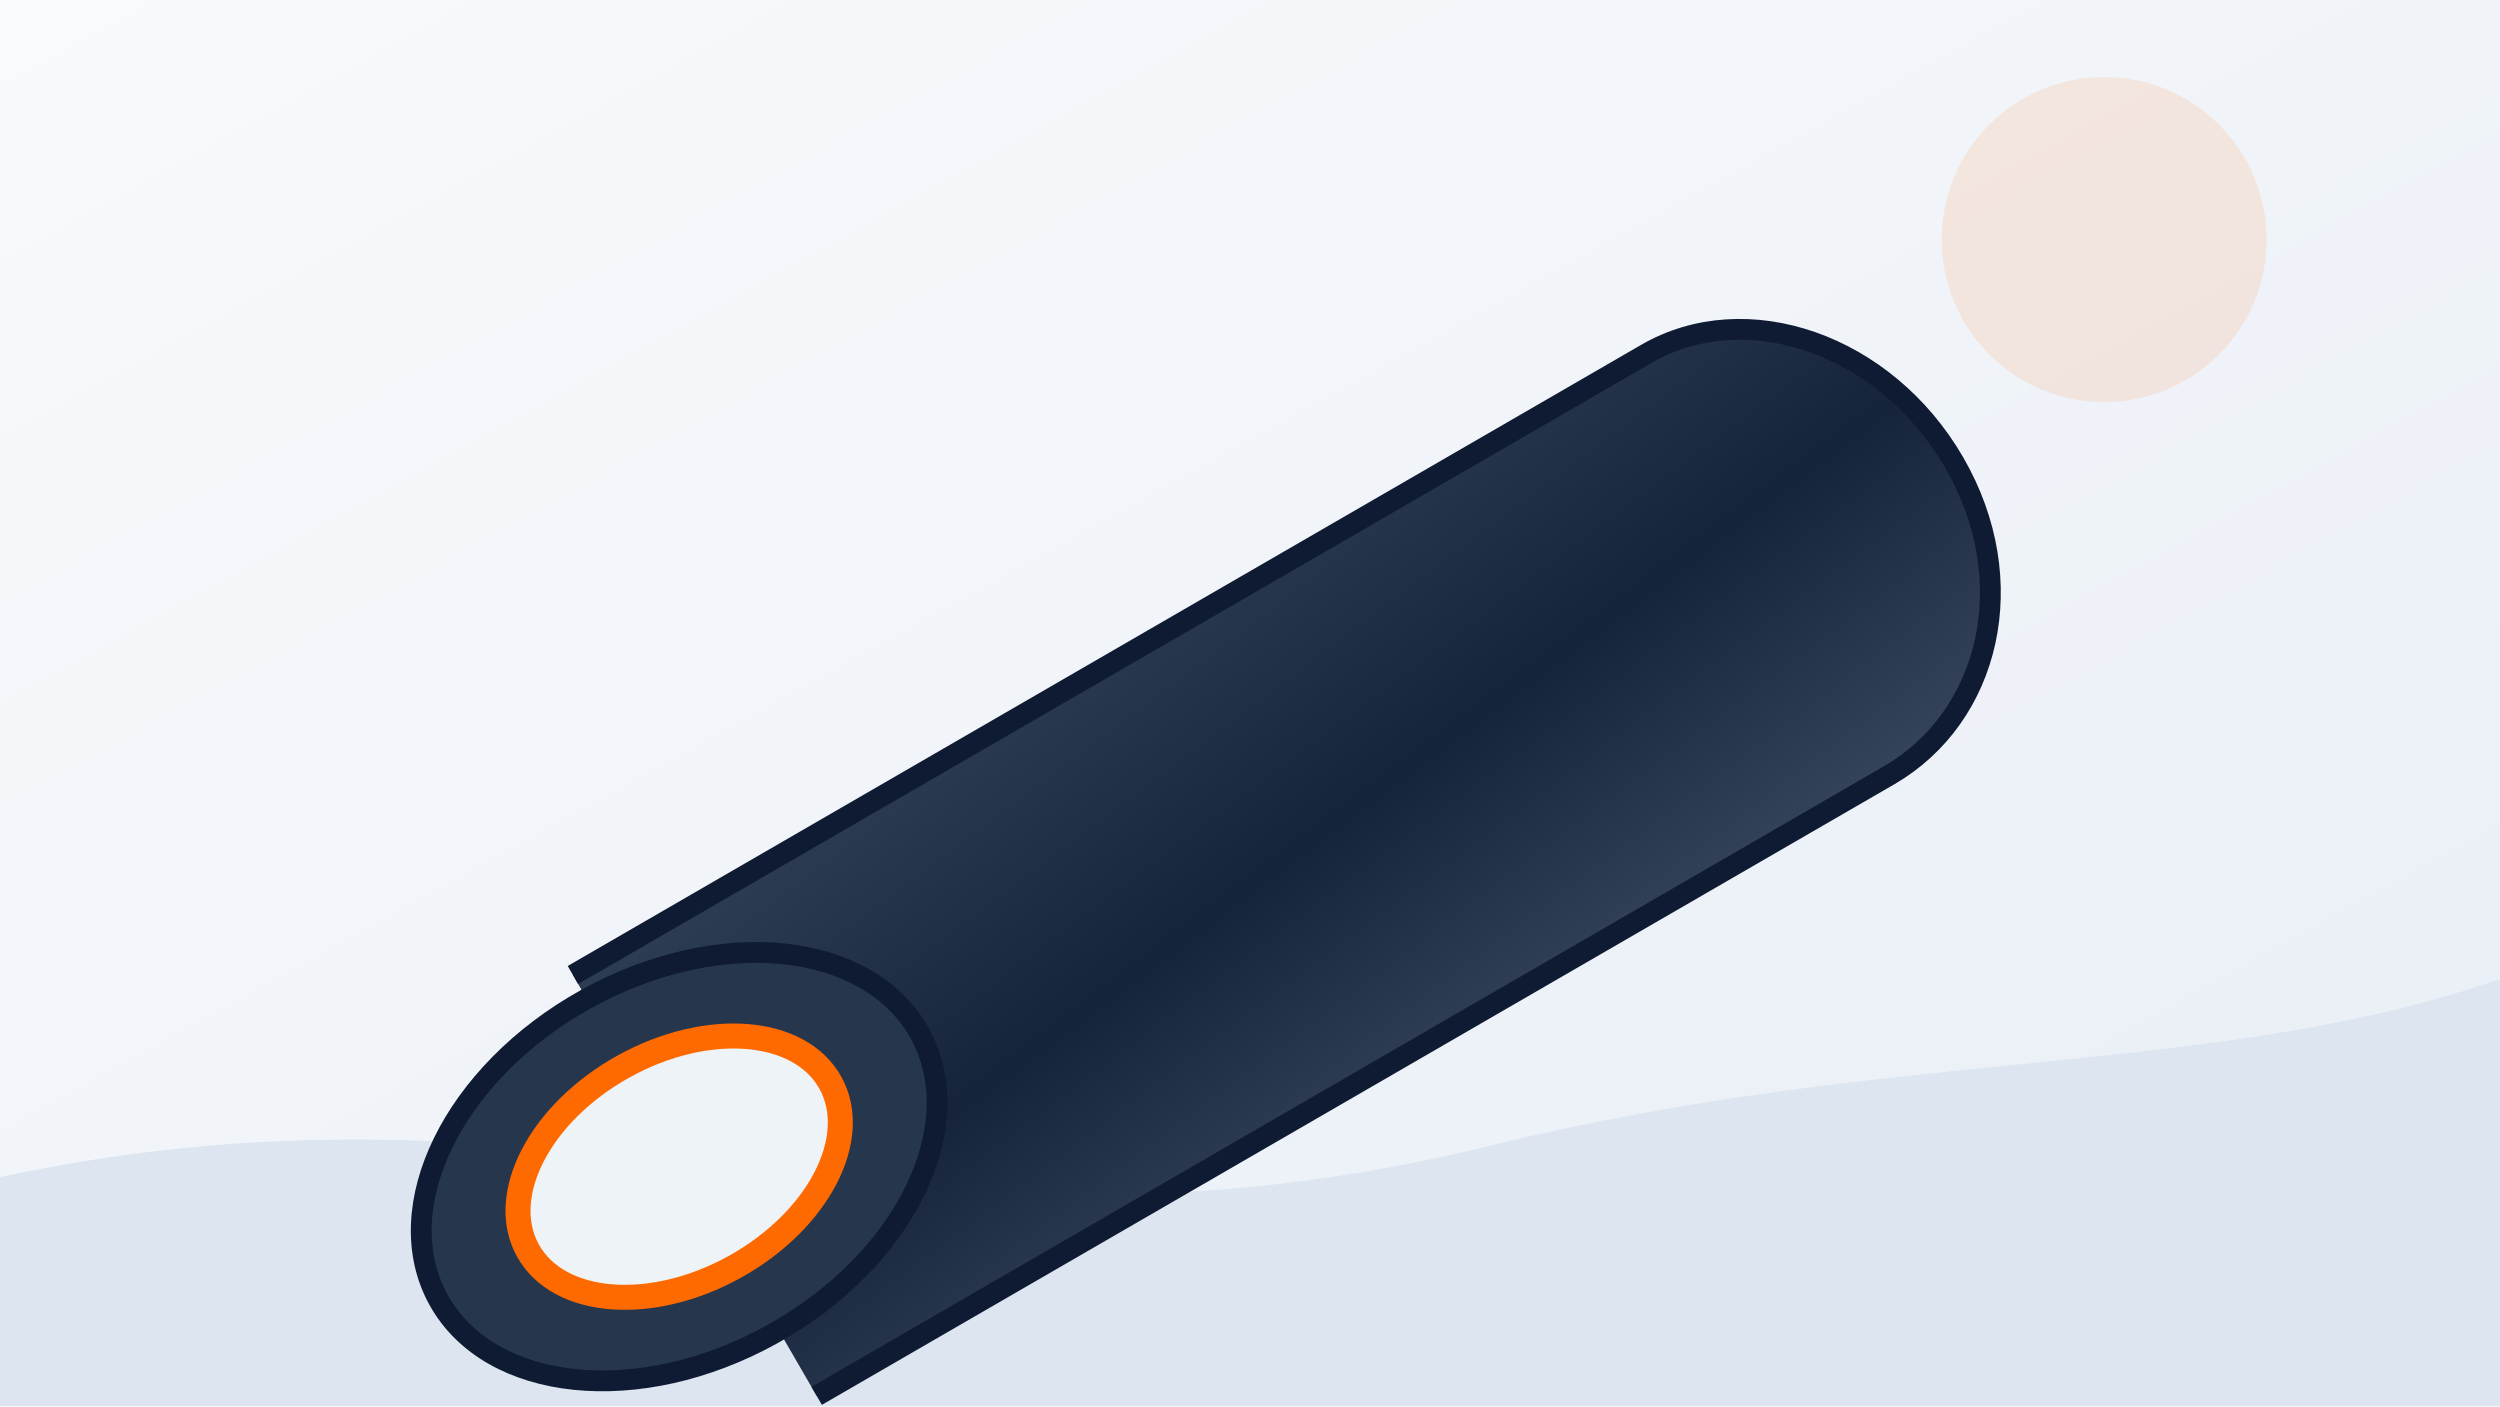
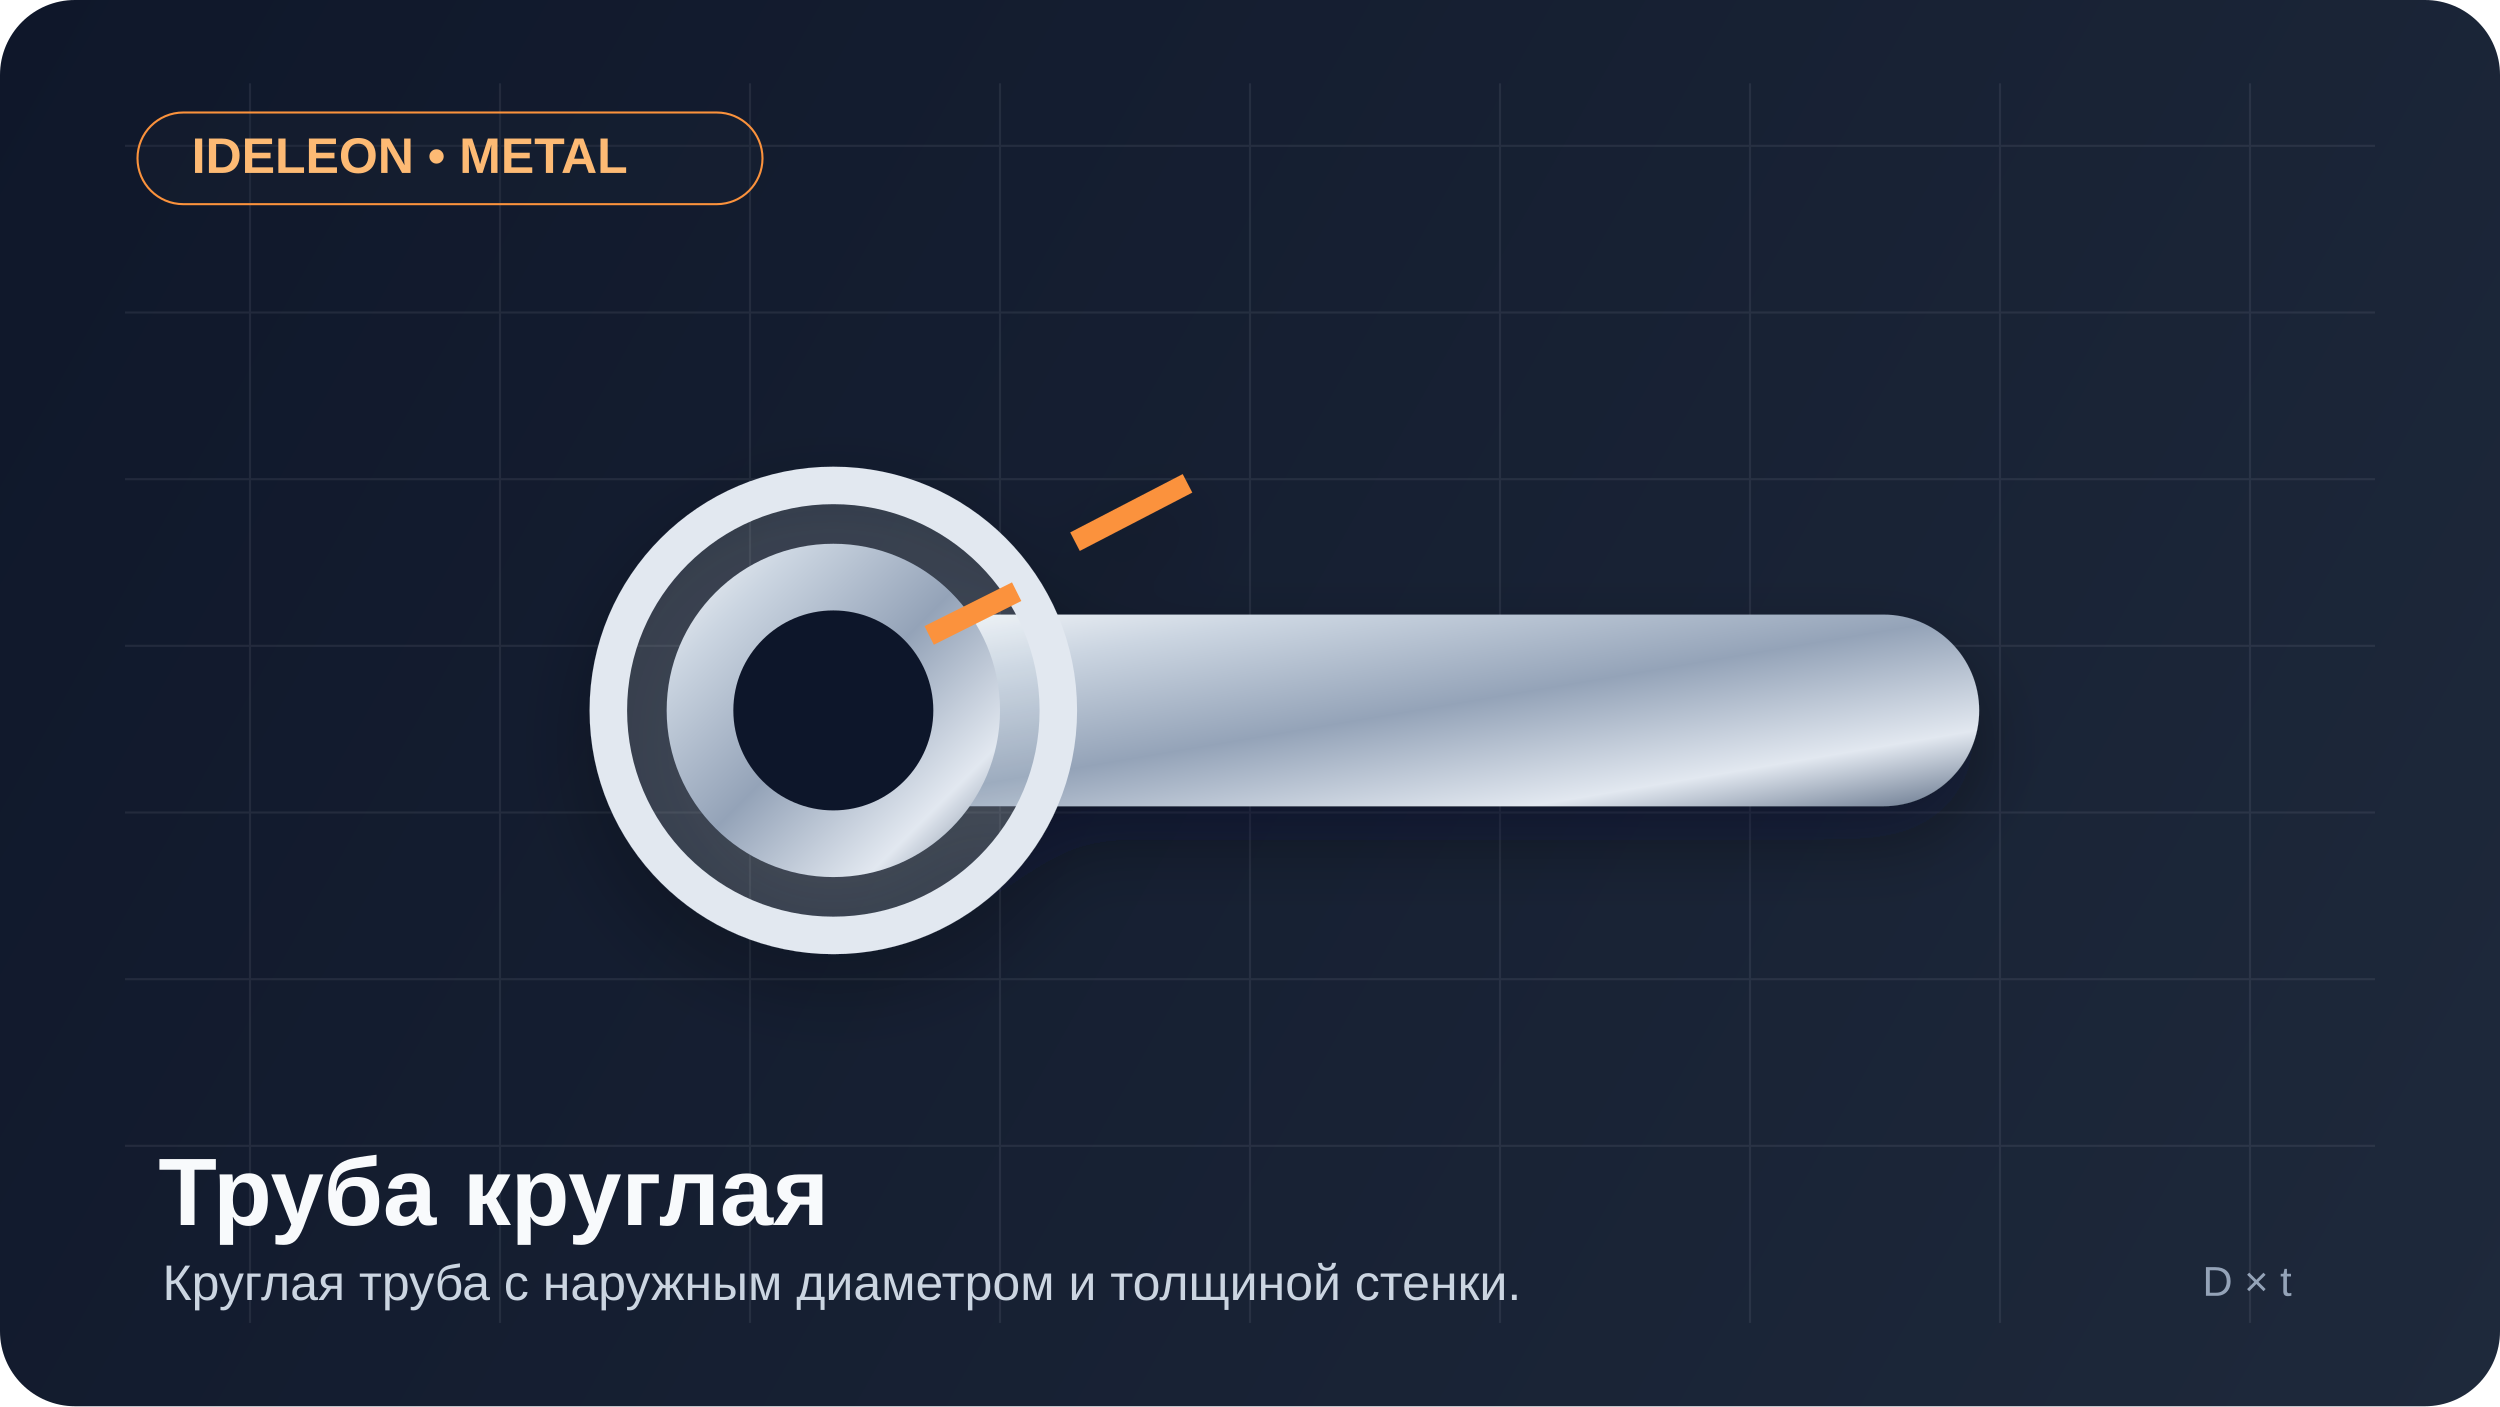
- <svg xmlns="http://www.w3.org/2000/svg" viewBox="0 0 1200 675" role="img">
+ <svg xmlns="http://www.w3.org/2000/svg" width="1200" height="675" viewBox="0 0 1200 675" fill="none">
  <defs>
-     <linearGradient id="bg" x1="0" y1="0" x2="1" y2="1">
-       <stop offset="0" stop-color="#f8fafc" />
-       <stop offset="1" stop-color="#e8eef6" />
+     <linearGradient id="bg" x1="0" y1="0" x2="1200" y2="675" gradientUnits="userSpaceOnUse">
+       <stop stop-color="#0F172A" />
+       <stop offset="1" stop-color="#1E293B" />
    </linearGradient>
    <linearGradient id="steel" x1="0" y1="0" x2="1" y2="1">
-       <stop offset="0" stop-color="#53657b" />
-       <stop offset="0.5" stop-color="#15243a" />
-       <stop offset="1" stop-color="#718197" />
+       <stop offset="0" stop-color="#F8FAFC" />
+       <stop offset="0.2" stop-color="#CBD5E1" />
+       <stop offset="0.5" stop-color="#94A3B8" />
+       <stop offset="0.8" stop-color="#E2E8F0" />
+       <stop offset="1" stop-color="#64748B" />
    </linearGradient>
+     <filter id="shadow" x="-30%" y="-30%" width="160%" height="160%">
+       <feDropShadow dx="0" dy="16" stdDeviation="18" flood-color="#020617" flood-opacity="0.35" />
+     </filter>
  </defs>
-   <rect width="1200" height="675" fill="url(#bg)" />
-   <path d="M0 565 C280 505 430 620 715 550 C910 502 1060 518 1200 470 V675 H0Z" fill="#dce5f0" />
-   <circle cx="1010" cy="115" r="78" fill="#ff6a00" opacity=".11" />
-   <g>
-     <path d="M275 468L790 170c48-28 115-5 148 52s17 122-31 150L392 670" fill="url(#steel)" stroke="#0f1b33" stroke-width="10" />
-     <ellipse cx="326" cy="560" rx="132" ry="92" transform="rotate(-29 326 560)" fill="#26374d" stroke="#0f1b33" stroke-width="10" />
-     <ellipse cx="326" cy="560" rx="83" ry="55" transform="rotate(-29 326 560)" fill="#eef3f8" stroke="#ff6a00" stroke-width="12" />
+   <rect width="1200" height="675" rx="36" fill="url(#bg)" />
+   <g opacity="0.08" stroke="#E2E8F0">
+     <path d="M60 70H1140" />
+     <path d="M60 150H1140" />
+     <path d="M60 230H1140" />
+     <path d="M60 310H1140" />
+     <path d="M60 390H1140" />
+     <path d="M60 470H1140" />
+     <path d="M60 550H1140" />
+     <path d="M120 40V635" />
+     <path d="M240 40V635" />
+     <path d="M360 40V635" />
+     <path d="M480 40V635" />
+     <path d="M600 40V635" />
+     <path d="M720 40V635" />
+     <path d="M840 40V635" />
+     <path d="M960 40V635" />
+     <path d="M1080 40V635" />
  </g>
+   <rect x="66" y="54" width="300" height="44" rx="22" fill="#1f293733" stroke="#FB923C" />
+   <text x="92" y="83" fill="#FDBA74" font-size="24" font-family="Arial, Helvetica, sans-serif" font-weight="700">IDELEON • METAL</text>
+   <g filter="url(#shadow)" transform="translate(230 130)">
+     <rect x="180" y="165" width="540" height="92" rx="46" fill="url(#steel)" />
+     <circle cx="170" cy="211" r="108" fill="#F8FAFC" fill-opacity="0.1" stroke="#E2E8F0" stroke-width="18" />
+     <circle cx="170" cy="211" r="80" fill="url(#steel)" />
+     <circle cx="170" cy="211" r="48" fill="#0F172A" />
+     <path d="M286 130L340 102" stroke="#FB923C" stroke-width="10" />
+     <path d="M216 175L258 154" stroke="#FB923C" stroke-width="10" />
+   </g>
+   <text x="76" y="588" fill="#F8FAFC" font-size="46" font-family="Arial, Helvetica, sans-serif" font-weight="700">Труба круглая</text>
+   <text x="78" y="624" fill="#CBD5E1" font-size="24" font-family="Arial, Helvetica, sans-serif">Круглая труба с наружным диаметром и толщиной стенки.</text>
+   <text x="1100" y="622" text-anchor="end" fill="#94A3B8" font-size="20" font-family="Arial, Helvetica, sans-serif">D × t</text>
</svg>
